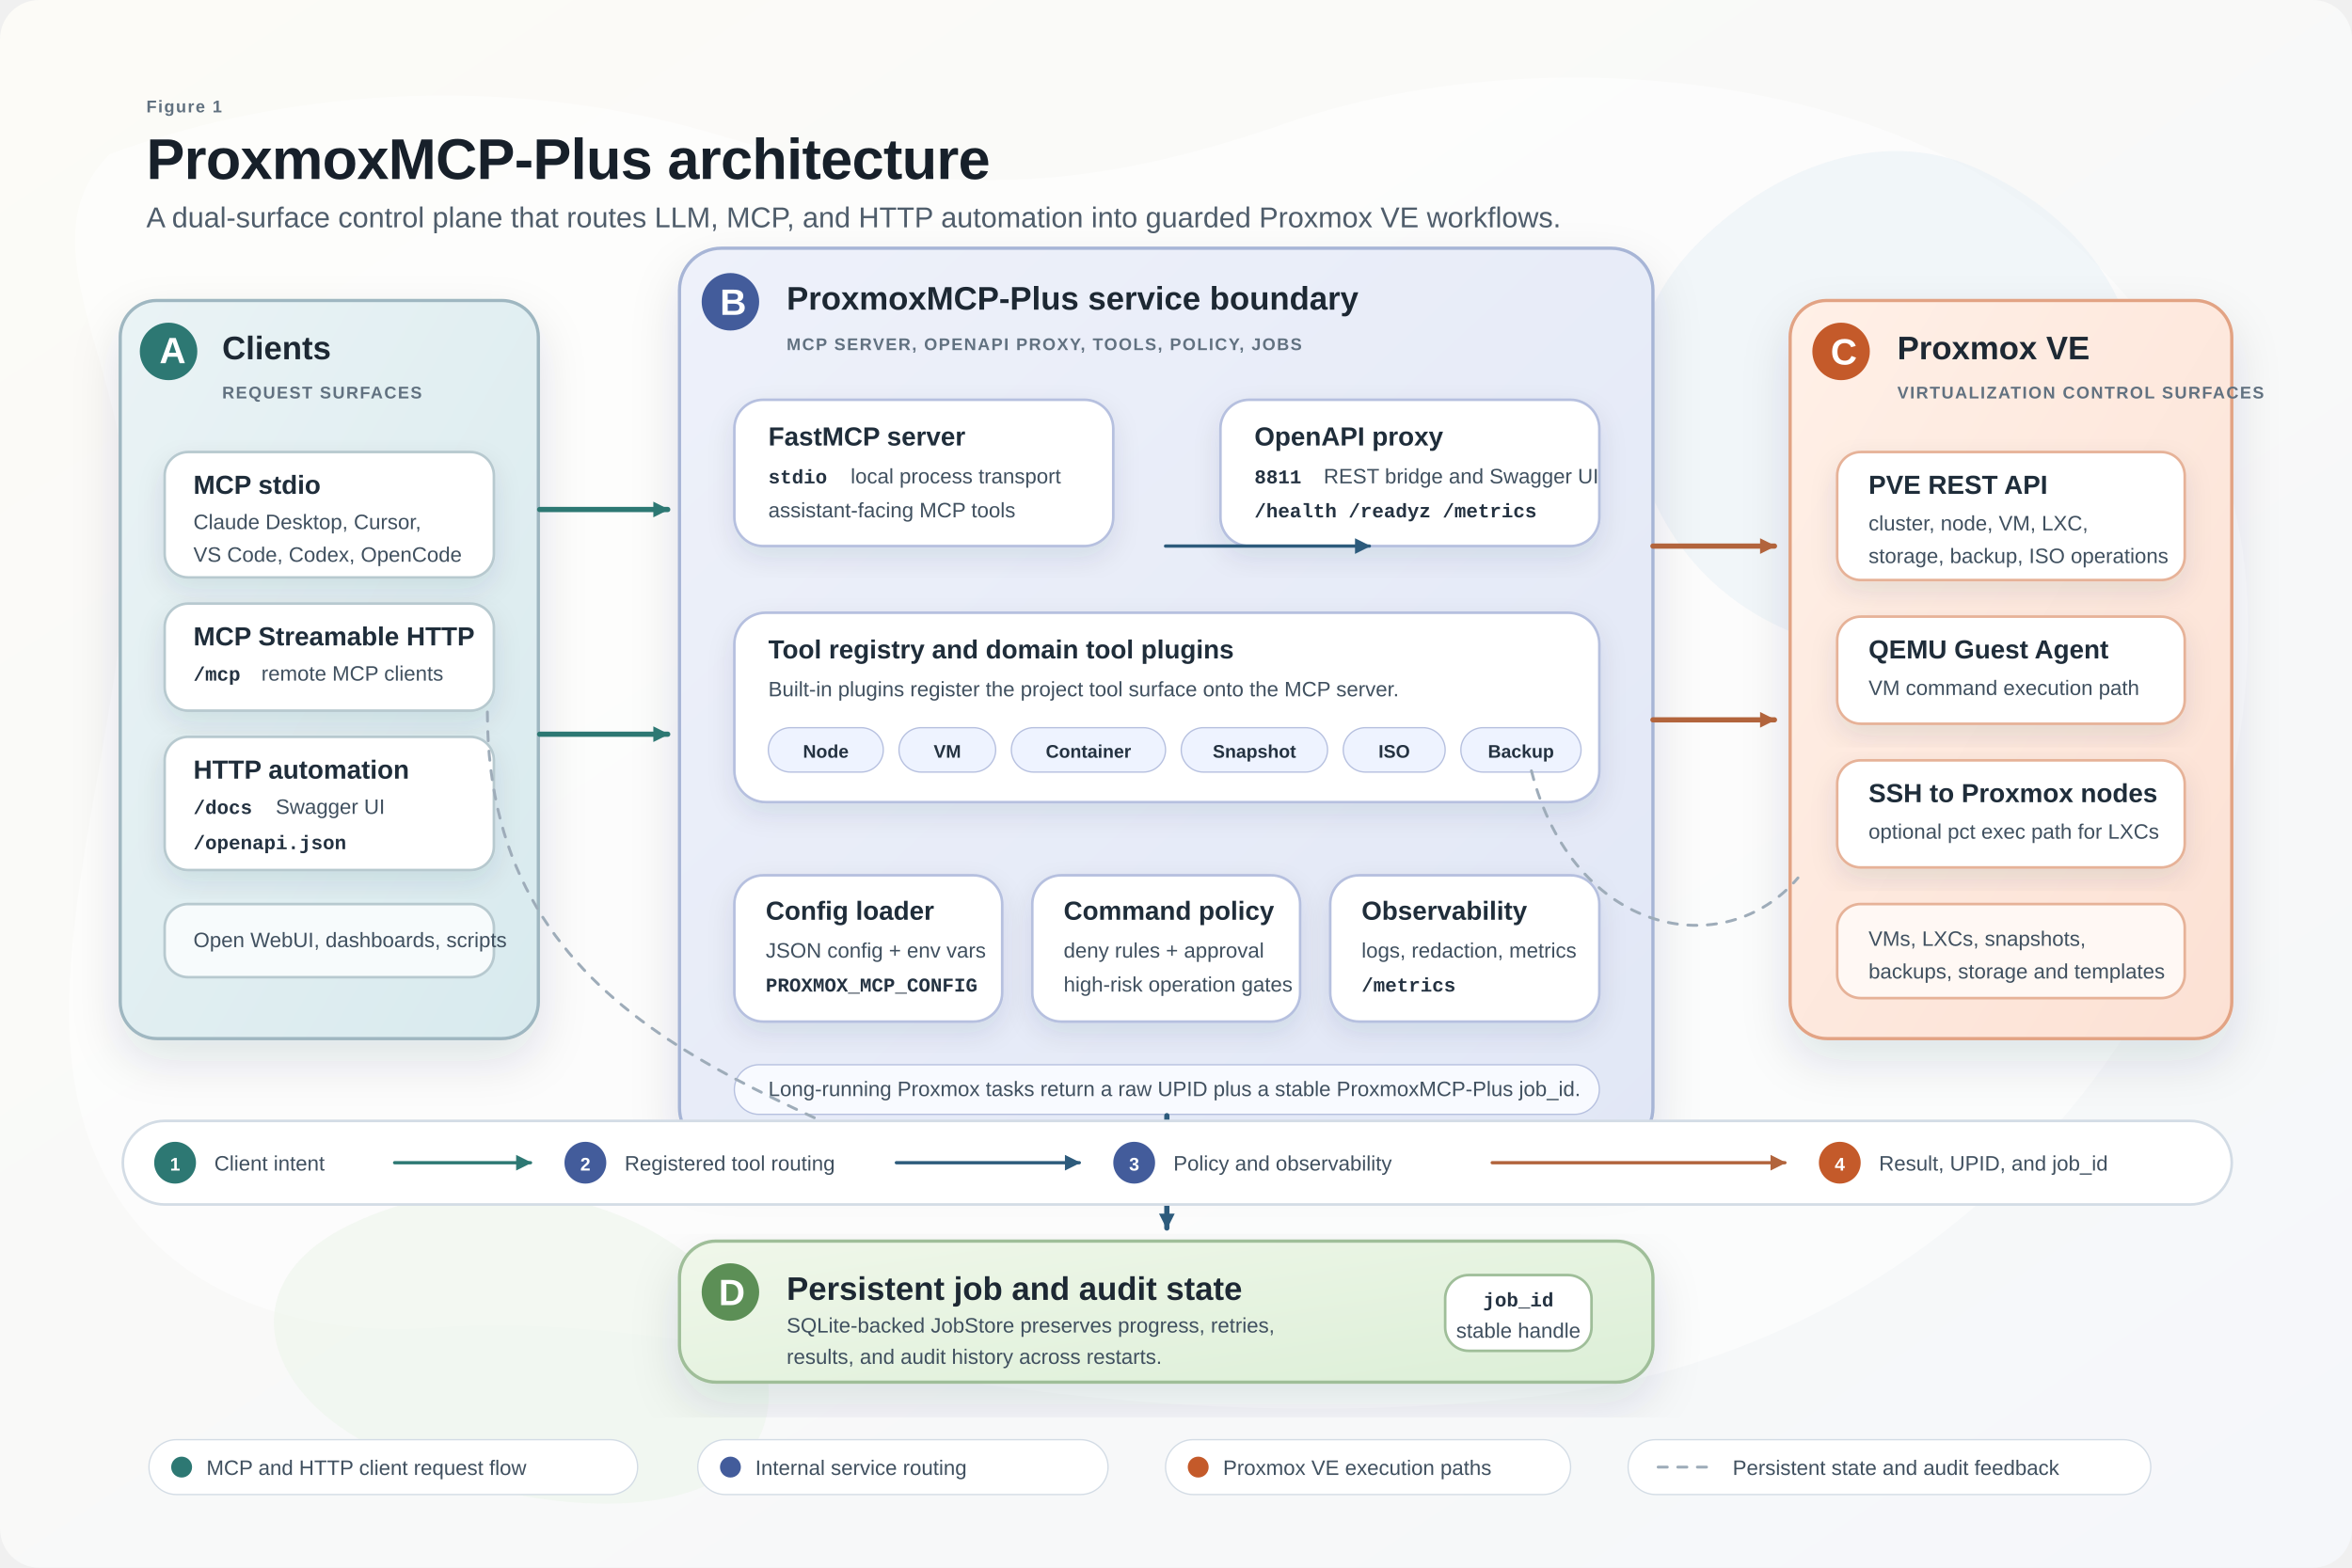
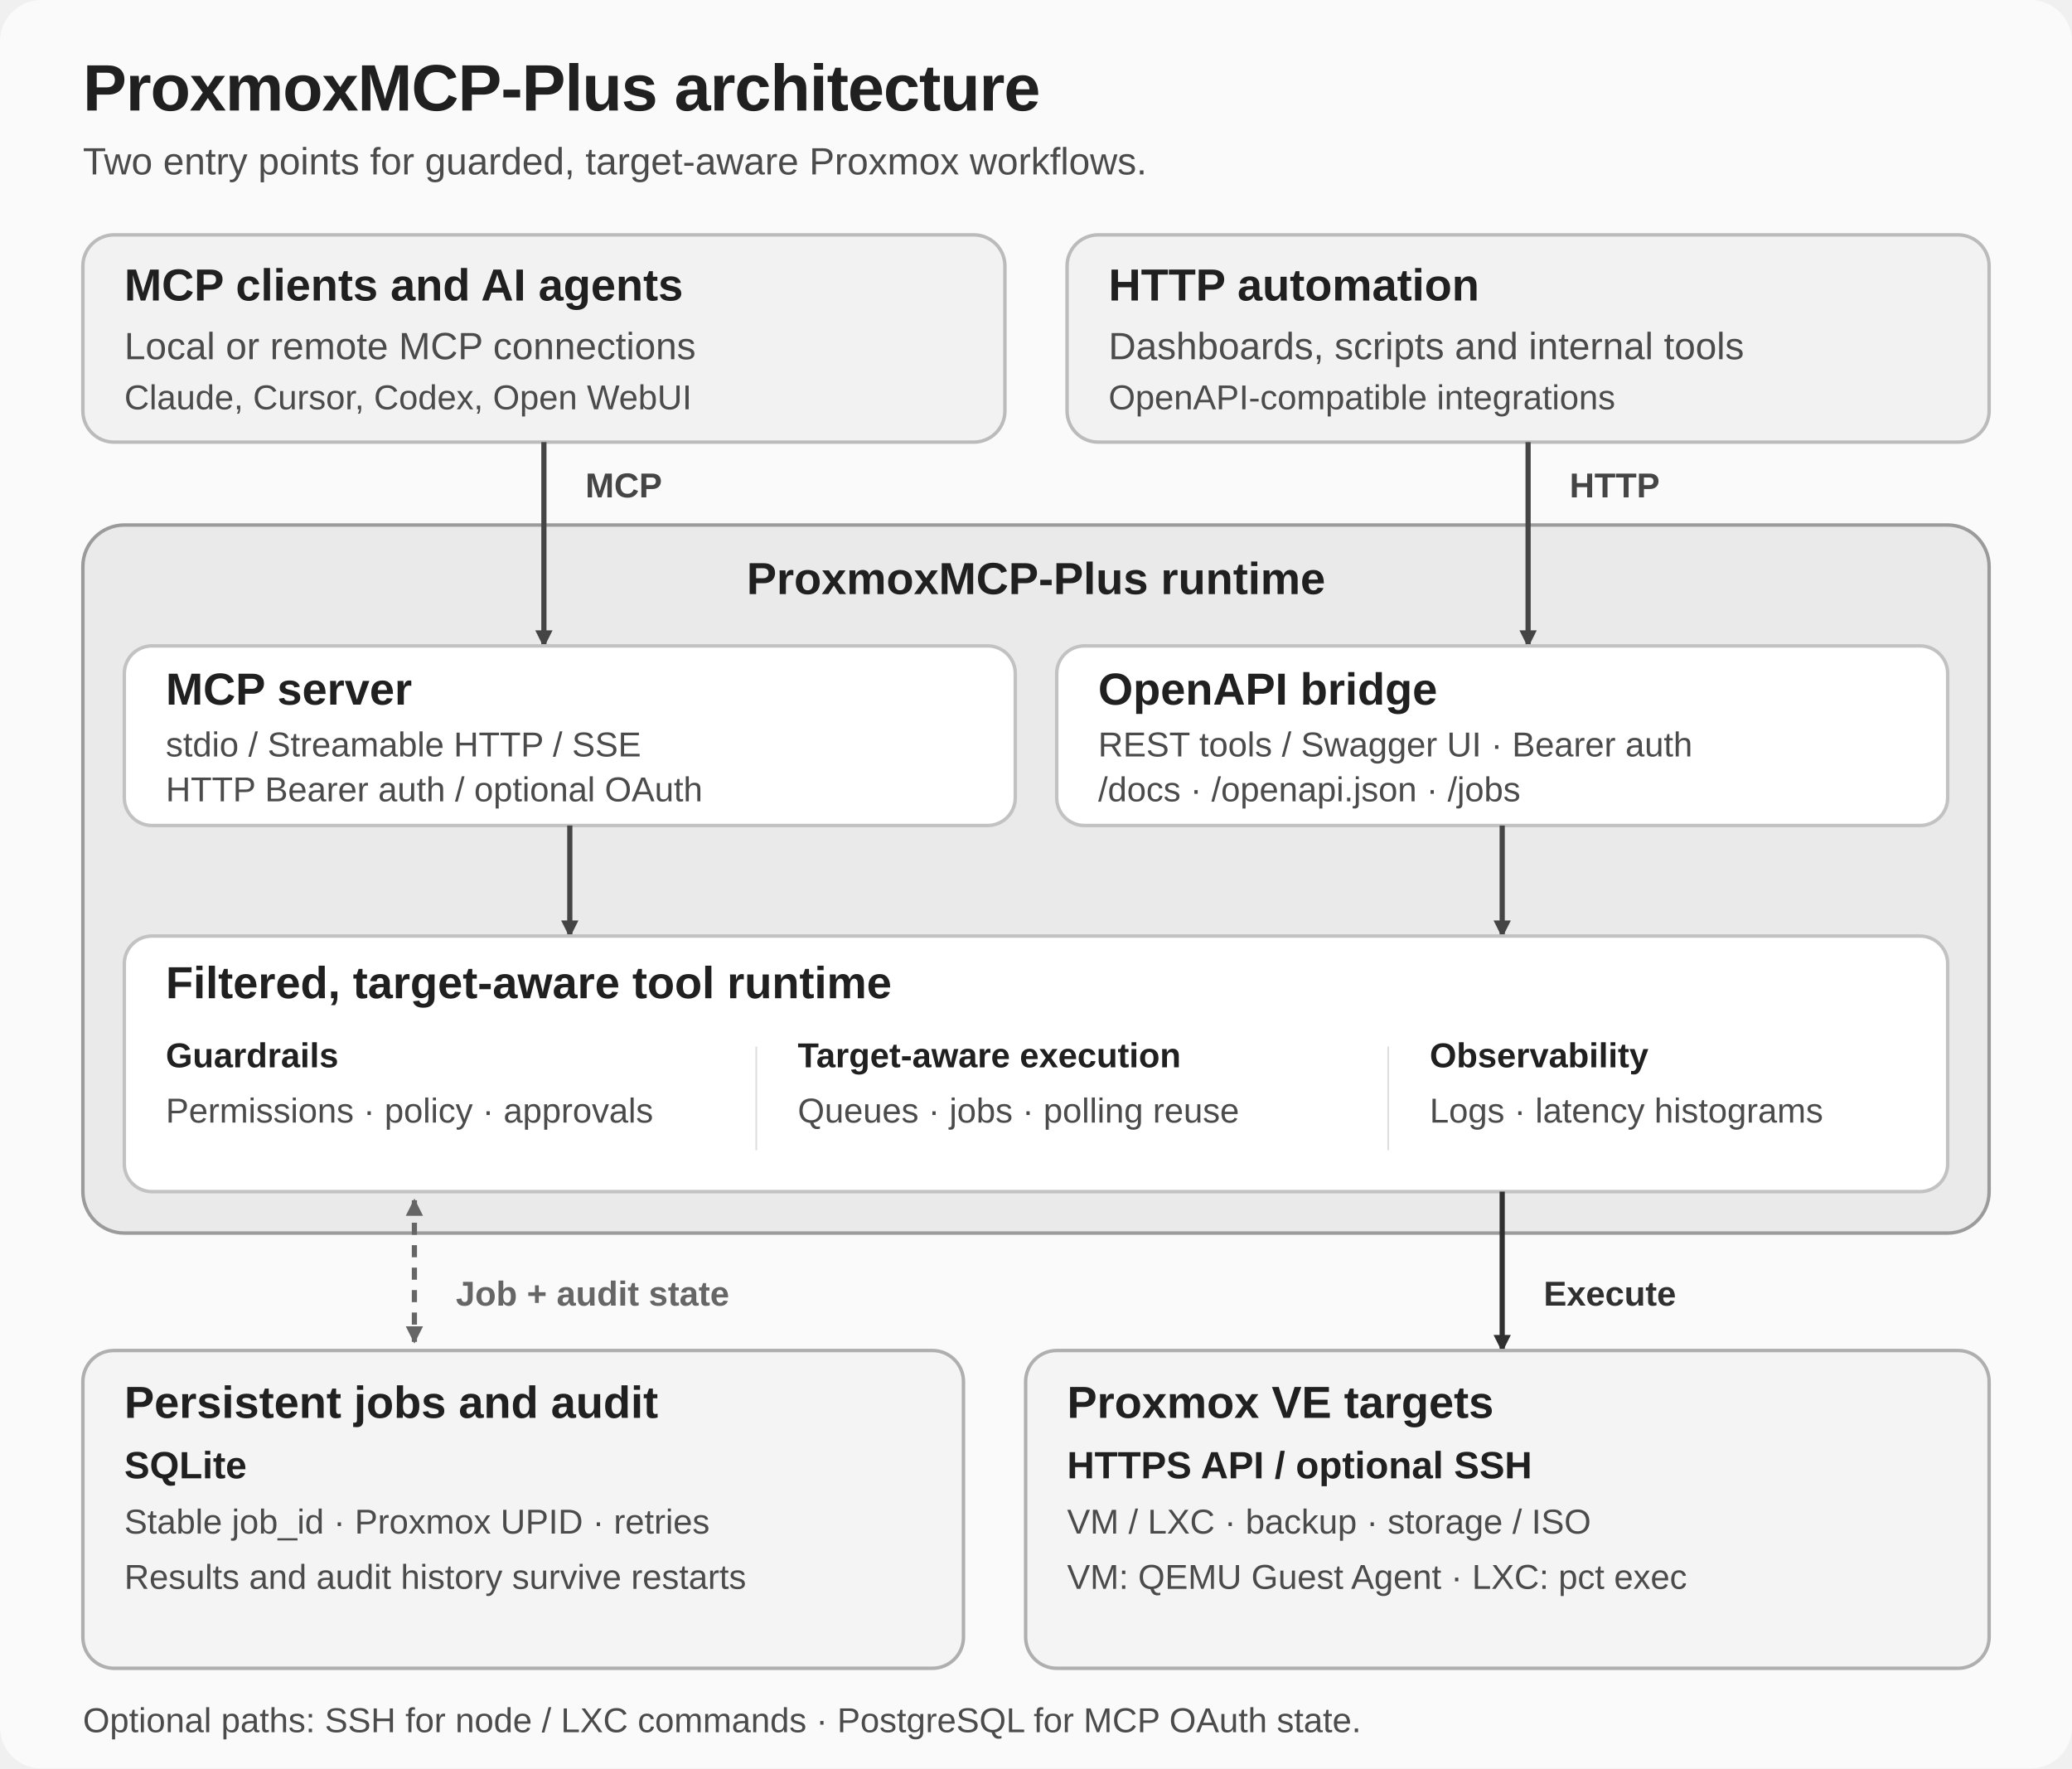
- <svg xmlns="http://www.w3.org/2000/svg" width="1800" height="1200" viewBox="0 0 1800 1200" fill="none" role="img" aria-labelledby="title desc">
+ <svg xmlns="http://www.w3.org/2000/svg" width="1200" height="1024" viewBox="0 0 1200 1024" fill="none" role="img" aria-labelledby="title desc">
  <defs>
-     <linearGradient id="paper" x1="0" y1="0" x2="1" y2="1">
-       <stop stop-color="#FCFBF7" />
-       <stop offset="1" stop-color="#F5F7FA" />
-     </linearGradient>
-     <linearGradient id="clientGrad" x1="0" y1="0" x2="1" y2="1">
-       <stop stop-color="#EAF3F5" />
-       <stop offset="1" stop-color="#D8EAEE" />
-     </linearGradient>
-     <linearGradient id="serviceGrad" x1="0" y1="0" x2="1" y2="1">
-       <stop stop-color="#EEF1FA" />
-       <stop offset="1" stop-color="#E1E7F6" />
-     </linearGradient>
-     <linearGradient id="proxmoxGrad" x1="0" y1="0" x2="1" y2="1">
-       <stop stop-color="#FFF0E7" />
-       <stop offset="1" stop-color="#FCE1D4" />
-     </linearGradient>
-     <linearGradient id="stateGrad" x1="0" y1="0" x2="1" y2="1">
-       <stop stop-color="#F0F7EA" />
-       <stop offset="1" stop-color="#DCEFD7" />
-     </linearGradient>
-     <filter id="softShadow" x="-20%" y="-20%" width="140%" height="145%">
-       <feDropShadow dx="0" dy="16" stdDeviation="18" flood-color="#17324D" flood-opacity="0.12" />
-     </filter>
-     <filter id="lightShadow" x="-18%" y="-18%" width="136%" height="140%">
-       <feDropShadow dx="0" dy="8" stdDeviation="10" flood-color="#17324D" flood-opacity="0.10" />
-     </filter>
-     <marker id="arrowBlue" markerWidth="16" markerHeight="16" refX="13" refY="8" orient="auto" markerUnits="userSpaceOnUse">
-       <path d="M2 2 L14 8 L2 14 Z" fill="#2D5B7C" />
+     <marker id="request" markerWidth="12" markerHeight="12" refX="10" refY="6" orient="auto" markerUnits="userSpaceOnUse">
+       <path d="M1 1 11 6 1 11Z" fill="#454545" />
    </marker>
-     <marker id="arrowTeal" markerWidth="16" markerHeight="16" refX="13" refY="8" orient="auto" markerUnits="userSpaceOnUse">
-       <path d="M2 2 L14 8 L2 14 Z" fill="#2D7873" />
+     <marker id="route" markerWidth="12" markerHeight="12" refX="10" refY="6" orient="auto" markerUnits="userSpaceOnUse">
+       <path d="M1 1 11 6 1 11Z" fill="#454545" />
    </marker>
-     <marker id="arrowOrange" markerWidth="16" markerHeight="16" refX="13" refY="8" orient="auto" markerUnits="userSpaceOnUse">
-       <path d="M2 2 L14 8 L2 14 Z" fill="#B2643C" />
+     <marker id="execution" markerWidth="12" markerHeight="12" refX="10" refY="6" orient="auto" markerUnits="userSpaceOnUse">
+       <path d="M1 1 11 6 1 11Z" fill="#303030" />
+     </marker>
+     <marker id="state" markerWidth="12" markerHeight="12" refX="10" refY="6" orient="auto-start-reverse" markerUnits="userSpaceOnUse">
+       <path d="M1 1 11 6 1 11Z" fill="#666666" />
    </marker>
    <style>
-       .title { font: 700 44px "Segoe UI", Arial, sans-serif; fill: #17202A; letter-spacing: -0.01em; }
-       .subtitle { font: 400 22px "Segoe UI", Arial, sans-serif; fill: #4F5D6B; }
-       .panel-label { font: 700 28px "Segoe UI", Arial, sans-serif; fill: #17202A; }
-       .panel-title { font: 700 25px "Segoe UI", Arial, sans-serif; fill: #1D2833; }
-       .card-title { font: 700 20px "Segoe UI", Arial, sans-serif; fill: #1F2D3A; }
-       .body { font: 400 16px "Segoe UI", Arial, sans-serif; fill: #40505F; }
-       .small { font: 600 13px "Segoe UI", Arial, sans-serif; fill: #617180; letter-spacing: .08em; text-transform: uppercase; }
-       .mono { font: 700 15px "Consolas", "Courier New", monospace; fill: #243241; }
-       .tag { font: 700 14px "Segoe UI", Arial, sans-serif; fill: #243241; }
-       .invert { fill: #FFFFFF; }
-       .line-blue { stroke: #2D5B7C; stroke-width: 4; stroke-linecap: round; stroke-linejoin: round; marker-end: url(#arrowBlue); }
-       .line-teal { stroke: #2D7873; stroke-width: 4; stroke-linecap: round; stroke-linejoin: round; marker-end: url(#arrowTeal); }
-       .line-orange { stroke: #B2643C; stroke-width: 4; stroke-linecap: round; stroke-linejoin: round; marker-end: url(#arrowOrange); }
-       .line-faint { stroke: #9EACB9; stroke-width: 2.2; stroke-linecap: round; stroke-dasharray: 7 8; }
-       .thin { stroke-width: 2.5; }
+       text { font-family: "Segoe UI", Arial, sans-serif; fill: #202020; }
+       .title { font-size: 38px; font-weight: 700; letter-spacing: -.5px; }
+       .heading { font-size: 26px; font-weight: 700; }
+       .label { font-size: 22px; font-weight: 700; }
+       .body { font-size: 22px; fill: #4B4B4B; }
+       .detail { font-size: 20px; fill: #4B4B4B; }
+       .column { font-size: 20px; font-weight: 700; }
+       .flow { font-size: 20px; font-weight: 600; }
+       .request { stroke: #454545; stroke-width: 3; marker-end: url(#request); }
+       .route { stroke: #454545; stroke-width: 3; marker-end: url(#route); }
+       .execution { stroke: #303030; stroke-width: 3; marker-end: url(#execution); }
+       .state { stroke: #666666; stroke-width: 3; stroke-dasharray: 7 6; marker-start: url(#state); marker-end: url(#state); }
    </style>
  </defs>
-   <rect width="1800" height="1200" rx="30" fill="url(#paper)" />
-   <path d="M84 118 C230 64 400 58 552 104 C718 154 833 147 985 94 C1160 34 1390 53 1530 143 C1644 216 1715 329 1720 463 C1730 753 1503 1030 1182 1068 C813 1112 551 1000 336 1016 C190 1027 82 962 58 834 C32 696 115 501 94 353 C81 259 25 177 84 118 Z" fill="#FFFFFF" opacity="0.56" />
-   <path d="M1506 126 C1587 160 1637 224 1639 307 C1641 401 1589 469 1501 491 C1414 514 1328 480 1282 412 C1238 346 1234 259 1292 194 C1346 135 1430 96 1506 126 Z" fill="#E8F0F6" opacity="0.55" />
-   <path d="M259 942 C344 896 453 904 526 960 C592 1011 612 1091 555 1129 C494 1170 365 1149 281 1105 C202 1063 180 986 259 942 Z" fill="#EEF5EC" opacity="0.64" />
-   <text x="112" y="86" class="small">Figure 1</text>
-   <text x="112" y="137" class="title">ProxmoxMCP-Plus architecture</text>
-   <text x="112" y="174" class="subtitle">A dual-surface control plane that routes LLM, MCP, and HTTP automation into guarded Proxmox VE workflows.</text>
-   <g transform="translate(92 230)">
-     <rect x="0" y="0" width="320" height="565" rx="28" fill="url(#clientGrad)" stroke="#9FB7C1" stroke-width="2.5" filter="url(#softShadow)" />
-     <circle cx="37" cy="39" r="22" fill="#2D7873" />
-     <text x="30" y="48" class="panel-label invert">A</text>
-     <text x="78" y="45" class="panel-title">Clients</text>
-     <text x="78" y="75" class="small">REQUEST SURFACES</text>
-     <rect x="34" y="116" width="252" height="96" rx="18" fill="#FFFFFF" stroke="#B7C9CF" stroke-width="2" filter="url(#lightShadow)" />
-     <text x="56" y="148" class="card-title">MCP stdio</text>
-     <text x="56" y="175" class="body">Claude Desktop, Cursor,</text>
-     <text x="56" y="200" class="body">VS Code, Codex, OpenCode</text>
-     <rect x="34" y="232" width="252" height="82" rx="18" fill="#FFFFFF" stroke="#B7C9CF" stroke-width="2" filter="url(#lightShadow)" />
-     <text x="56" y="264" class="card-title">MCP Streamable HTTP</text>
-     <text x="56" y="291" class="mono">/mcp</text>
-     <text x="108" y="291" class="body">remote MCP clients</text>
-     <rect x="34" y="334" width="252" height="102" rx="18" fill="#FFFFFF" stroke="#B7C9CF" stroke-width="2" filter="url(#lightShadow)" />
-     <text x="56" y="366" class="card-title">HTTP automation</text>
-     <text x="56" y="393" class="mono">/docs</text>
-     <text x="119" y="393" class="body">Swagger UI</text>
-     <text x="56" y="420" class="mono">/openapi.json</text>
-     <rect x="34" y="462" width="252" height="56" rx="18" fill="#F7FBFC" stroke="#B7C9CF" stroke-width="2" />
-     <text x="56" y="495" class="body">Open WebUI, dashboards, scripts</text>
+   <rect width="1200" height="1024" rx="24" fill="#FAFAFA" />
+   <text x="48" y="64" class="title">ProxmoxMCP-Plus architecture</text>
+   <text x="48" y="101" class="body">Two entry points for guarded, target-aware Proxmox workflows.</text>
+   <g id="mcp-clients">
+     <rect x="48" y="136" width="534" height="120" rx="18" fill="#F2F2F2" stroke="#BBBBBB" stroke-width="2" />
+     <text x="72" y="174" class="heading">MCP clients and AI agents</text>
+     <text x="72" y="208" class="body">Local or remote MCP connections</text>
+     <text x="72" y="237" class="detail">Claude, Cursor, Codex, Open WebUI</text>
  </g>
-   <g transform="translate(520 190)">
-     <rect x="0" y="0" width="745" height="690" rx="32" fill="url(#serviceGrad)" stroke="#A7B5D6" stroke-width="2.5" filter="url(#softShadow)" />
-     <circle cx="39" cy="41" r="22" fill="#435C9B" />
-     <text x="31" y="51" class="panel-label invert">B</text>
-     <text x="82" y="47" class="panel-title">ProxmoxMCP-Plus service boundary</text>
-     <text x="82" y="78" class="small">MCP SERVER, OPENAPI PROXY, TOOLS, POLICY, JOBS</text>
-     <rect x="42" y="116" width="290" height="112" rx="22" fill="#FFFFFF" stroke="#B6C0DF" stroke-width="2" filter="url(#lightShadow)" />
-     <text x="68" y="151" class="card-title">FastMCP server</text>
-     <text x="68" y="180" class="mono">stdio</text>
-     <text x="131" y="180" class="body">local process transport</text>
-     <text x="68" y="206" class="body">assistant-facing MCP tools</text>
-     <rect x="414" y="116" width="290" height="112" rx="22" fill="#FFFFFF" stroke="#B6C0DF" stroke-width="2" filter="url(#lightShadow)" />
-     <text x="440" y="151" class="card-title">OpenAPI proxy</text>
-     <text x="440" y="180" class="mono">8811</text>
-     <text x="493" y="180" class="body">REST bridge and Swagger UI</text>
-     <text x="440" y="206" class="mono">/health /readyz /metrics</text>
-     <rect x="42" y="279" width="662" height="145" rx="24" fill="#FFFFFF" stroke="#B6C0DF" stroke-width="2" filter="url(#lightShadow)" />
-     <text x="68" y="314" class="card-title">Tool registry and domain tool plugins</text>
-     <text x="68" y="343" class="body">Built-in plugins register the project tool surface onto the MCP server.</text>
-     <g transform="translate(68 367)">
-       <rect x="0" y="0" width="88" height="34" rx="17" fill="#EEF3FF" stroke="#B6C0DF" />
-       <text x="44" y="23" class="tag" text-anchor="middle">Node</text>
-       <rect x="100" y="0" width="74" height="34" rx="17" fill="#EEF3FF" stroke="#B6C0DF" />
-       <text x="137" y="23" class="tag" text-anchor="middle">VM</text>
-       <rect x="186" y="0" width="118" height="34" rx="17" fill="#EEF3FF" stroke="#B6C0DF" />
-       <text x="245" y="23" class="tag" text-anchor="middle">Container</text>
-       <rect x="316" y="0" width="112" height="34" rx="17" fill="#EEF3FF" stroke="#B6C0DF" />
-       <text x="372" y="23" class="tag" text-anchor="middle">Snapshot</text>
-       <rect x="440" y="0" width="78" height="34" rx="17" fill="#EEF3FF" stroke="#B6C0DF" />
-       <text x="479" y="23" class="tag" text-anchor="middle">ISO</text>
-       <rect x="530" y="0" width="92" height="34" rx="17" fill="#EEF3FF" stroke="#B6C0DF" />
-       <text x="576" y="23" class="tag" text-anchor="middle">Backup</text>
-     </g>
-     <rect x="42" y="480" width="205" height="112" rx="22" fill="#FFFFFF" stroke="#B6C0DF" stroke-width="2" filter="url(#lightShadow)" />
-     <text x="66" y="514" class="card-title">Config loader</text>
-     <text x="66" y="543" class="body">JSON config + env vars</text>
-     <text x="66" y="569" class="mono">PROXMOX_MCP_CONFIG</text>
-     <rect x="270" y="480" width="205" height="112" rx="22" fill="#FFFFFF" stroke="#B6C0DF" stroke-width="2" filter="url(#lightShadow)" />
-     <text x="294" y="514" class="card-title">Command policy</text>
-     <text x="294" y="543" class="body">deny rules + approval</text>
-     <text x="294" y="569" class="body">high-risk operation gates</text>
-     <rect x="498" y="480" width="206" height="112" rx="22" fill="#FFFFFF" stroke="#B6C0DF" stroke-width="2" filter="url(#lightShadow)" />
-     <text x="522" y="514" class="card-title">Observability</text>
-     <text x="522" y="543" class="body">logs, redaction, metrics</text>
-     <text x="522" y="569" class="mono">/metrics</text>
-     <rect x="42" y="625" width="662" height="38" rx="19" fill="#F8FAFF" stroke="#B6C0DF" />
-     <text x="68" y="649" class="body">Long-running Proxmox tasks return a raw UPID plus a stable ProxmoxMCP-Plus job_id.</text>
+   <g id="http-clients">
+     <rect x="618" y="136" width="534" height="120" rx="18" fill="#F2F2F2" stroke="#BBBBBB" stroke-width="2" />
+     <text x="642" y="174" class="heading">HTTP automation</text>
+     <text x="642" y="208" class="body">Dashboards, scripts and internal tools</text>
+     <text x="642" y="237" class="detail">OpenAPI-compatible integrations</text>
  </g>
-   <g transform="translate(1370 230)">
-     <rect x="0" y="0" width="338" height="565" rx="28" fill="url(#proxmoxGrad)" stroke="#E2A384" stroke-width="2.5" filter="url(#softShadow)" />
-     <circle cx="39" cy="39" r="22" fill="#C45A2A" />
-     <text x="31" y="49" class="panel-label invert">C</text>
-     <text x="82" y="45" class="panel-title">Proxmox VE</text>
-     <text x="82" y="75" class="small">VIRTUALIZATION CONTROL SURFACES</text>
-     <rect x="36" y="116" width="266" height="98" rx="18" fill="#FFFFFF" stroke="#E6B298" stroke-width="2" filter="url(#lightShadow)" />
-     <text x="60" y="148" class="card-title">PVE REST API</text>
-     <text x="60" y="176" class="body">cluster, node, VM, LXC,</text>
-     <text x="60" y="201" class="body">storage, backup, ISO operations</text>
-     <rect x="36" y="242" width="266" height="82" rx="18" fill="#FFFFFF" stroke="#E6B298" stroke-width="2" filter="url(#lightShadow)" />
-     <text x="60" y="274" class="card-title">QEMU Guest Agent</text>
-     <text x="60" y="302" class="body">VM command execution path</text>
-     <rect x="36" y="352" width="266" height="82" rx="18" fill="#FFFFFF" stroke="#E6B298" stroke-width="2" filter="url(#lightShadow)" />
-     <text x="60" y="384" class="card-title">SSH to Proxmox nodes</text>
-     <text x="60" y="412" class="body">optional pct exec path for LXCs</text>
-     <rect x="36" y="462" width="266" height="72" rx="18" fill="#FFF8F4" stroke="#E6B298" stroke-width="2" />
-     <text x="60" y="494" class="body">VMs, LXCs, snapshots,</text>
-     <text x="60" y="519" class="body">backups, storage and templates</text>
+   <rect x="48" y="304" width="1104" height="410" rx="24" fill="#EAEAEA" stroke="#9B9B9B" stroke-width="2" />
+   <text x="600" y="344" class="heading" text-anchor="middle">ProxmoxMCP-Plus runtime</text>
+   <path d="M315 256V374" class="request" />
+   <text x="339" y="288" class="flow" style="fill: #454545">MCP</text>
+   <path d="M885 256V374" class="request" />
+   <text x="909" y="288" class="flow" style="fill: #454545">HTTP</text>
+   <g id="mcp-entry">
+     <rect x="72" y="374" width="516" height="104" rx="16" fill="#FFFFFF" stroke="#C2C2C2" stroke-width="2" />
+     <text x="96" y="408" class="heading">MCP server</text>
+     <text x="96" y="438" class="detail">stdio / Streamable HTTP / SSE</text>
+     <text x="96" y="464" class="detail">HTTP Bearer auth / optional OAuth</text>
  </g>
-   <g transform="translate(520 950)">
-     <rect x="0" y="0" width="745" height="108" rx="28" fill="url(#stateGrad)" stroke="#9FBE99" stroke-width="2.5" filter="url(#softShadow)" />
-     <circle cx="39" cy="39" r="22" fill="#5C8F56" />
-     <text x="30" y="49" class="panel-label invert">D</text>
-     <text x="82" y="45" class="panel-title">Persistent job and audit state</text>
-     <text x="82" y="70" class="body">SQLite-backed JobStore preserves progress, retries,</text>
-     <text x="82" y="94" class="body">results, and audit history across restarts.</text>
-     <rect x="586" y="26" width="112" height="58" rx="18" fill="#FFFFFF" stroke="#9FBE99" stroke-width="2" />
-     <text x="642" y="50" class="mono" text-anchor="middle">job_id</text>
-     <text x="642" y="74" class="body" text-anchor="middle">stable handle</text>
+   <g id="openapi-entry">
+     <rect x="612" y="374" width="516" height="104" rx="16" fill="#FFFFFF" stroke="#C2C2C2" stroke-width="2" />
+     <text x="636" y="408" class="heading">OpenAPI bridge</text>
+     <text x="636" y="438" class="detail">REST tools / Swagger UI · Bearer auth</text>
+     <text x="636" y="464" class="detail">/docs · /openapi.json · /jobs</text>
  </g>
-   <path d="M413 390 C455 390 467 390 511 390" class="line-teal" />
-   <path d="M413 562 C455 562 467 562 511 562" class="line-teal" />
-   <path d="M1265 418 C1305 418 1319 418 1358 418" class="line-orange" />
-   <path d="M1265 551 C1305 551 1319 551 1358 551" class="line-orange" />
-   <path d="M892 418 C968 418 1007 418 1048 418" class="line-blue thin" />
-   <path d="M373 545 C373 790 601 833 737 911" class="line-faint" />
-   <path d="M893 854 C893 892 893 912 893 940" class="line-blue" />
-   <path d="M1172 590 C1204 716 1320 738 1376 672" class="line-faint" />
-   <g transform="translate(94 858)">
-     <rect x="0" y="0" width="1614" height="64" rx="32" fill="#FFFFFF" stroke="#D3DCE5" stroke-width="2" />
-     <circle cx="40" cy="32" r="16" fill="#2D7873" />
-     <text x="40" y="38" class="tag invert" text-anchor="middle">1</text>
-     <text x="70" y="38" class="body">Client intent</text>
-     <path d="M208 32 L312 32" class="line-teal thin" />
-     <circle cx="354" cy="32" r="16" fill="#435C9B" />
-     <text x="354" y="38" class="tag invert" text-anchor="middle">2</text>
-     <text x="384" y="38" class="body">Registered tool routing</text>
-     <path d="M592 32 L732 32" class="line-blue thin" />
-     <circle cx="774" cy="32" r="16" fill="#435C9B" />
-     <text x="774" y="38" class="tag invert" text-anchor="middle">3</text>
-     <text x="804" y="38" class="body">Policy and observability</text>
-     <path d="M1048 32 L1272 32" class="line-orange thin" />
-     <circle cx="1314" cy="32" r="16" fill="#C45A2A" />
-     <text x="1314" y="38" class="tag invert" text-anchor="middle">4</text>
-     <text x="1344" y="38" class="body">Result, UPID, and job_id</text>
+   <path d="M330 478V542" class="route" />
+   <path d="M870 478V542" class="route" />
+   <g id="tool-runtime">
+     <rect x="72" y="542" width="1056" height="148" rx="16" fill="#FFFFFF" stroke="#C2C2C2" stroke-width="2" />
+     <text x="96" y="578" class="heading">Filtered, target-aware tool runtime</text>
+     <line x1="438" y1="606" x2="438" y2="666" stroke="#DEDEDE" />
+     <line x1="804" y1="606" x2="804" y2="666" stroke="#DEDEDE" />
+     <text x="96" y="618" class="column">Guardrails</text>
+     <text x="96" y="650" class="detail">Permissions · policy · approvals</text>
+     <text x="462" y="618" class="column">Target-aware execution</text>
+     <text x="462" y="650" class="detail">Queues · jobs · polling reuse</text>
+     <text x="828" y="618" class="column">Observability</text>
+     <text x="828" y="650" class="detail">Logs · latency histograms</text>
  </g>
-   <g transform="translate(114 1102)">
-     <rect x="0" y="0" width="374" height="42" rx="21" fill="#FFFFFF" stroke="#D3DCE5" />
-     <circle cx="25" cy="21" r="8" fill="#2D7873" />
-     <text x="44" y="27" class="body">MCP and HTTP client request flow</text>
-     <rect x="420" y="0" width="314" height="42" rx="21" fill="#FFFFFF" stroke="#D3DCE5" />
-     <circle cx="445" cy="21" r="8" fill="#435C9B" />
-     <text x="464" y="27" class="body">Internal service routing</text>
-     <rect x="778" y="0" width="310" height="42" rx="21" fill="#FFFFFF" stroke="#D3DCE5" />
-     <circle cx="803" cy="21" r="8" fill="#C45A2A" />
-     <text x="822" y="27" class="body">Proxmox VE execution paths</text>
-     <rect x="1132" y="0" width="400" height="42" rx="21" fill="#FFFFFF" stroke="#D3DCE5" />
-     <line x1="1155" y1="21" x2="1195" y2="21" class="line-faint" />
-     <text x="1212" y="27" class="body">Persistent state and audit feedback</text>
+   <path d="M240 695V777" class="state" />
+   <text x="264" y="756" class="flow" style="fill: #666666">Job + audit state</text>
+   <path d="M870 690V782" class="execution" />
+   <text x="894" y="756" class="flow" style="fill: #303030">Execute</text>
+   <g id="job-persistence">
+     <rect x="48" y="782" width="510" height="184" rx="18" fill="#F4F4F4" stroke="#AFAFAF" stroke-width="2" />
+     <text x="72" y="821" class="heading">Persistent jobs and audit</text>
+     <text x="72" y="856" class="label">SQLite</text>
+     <text x="72" y="888" class="detail">Stable job_id · Proxmox UPID · retries</text>
+     <text x="72" y="920" class="detail">Results and audit history survive restarts</text>
  </g>
+   <g id="proxmox-targets">
+     <rect x="594" y="782" width="558" height="184" rx="18" fill="#F4F4F4" stroke="#AFAFAF" stroke-width="2" />
+     <text x="618" y="821" class="heading">Proxmox VE targets</text>
+     <text x="618" y="856" class="label">HTTPS API / optional SSH</text>
+     <text x="618" y="888" class="detail">VM / LXC · backup · storage / ISO</text>
+     <text x="618" y="920" class="detail">VM: QEMU Guest Agent · LXC: pct exec</text>
+   </g>
+   <text x="48" y="1003" class="detail">Optional paths: SSH for node / LXC commands · PostgreSQL for MCP OAuth state.</text>
</svg>
